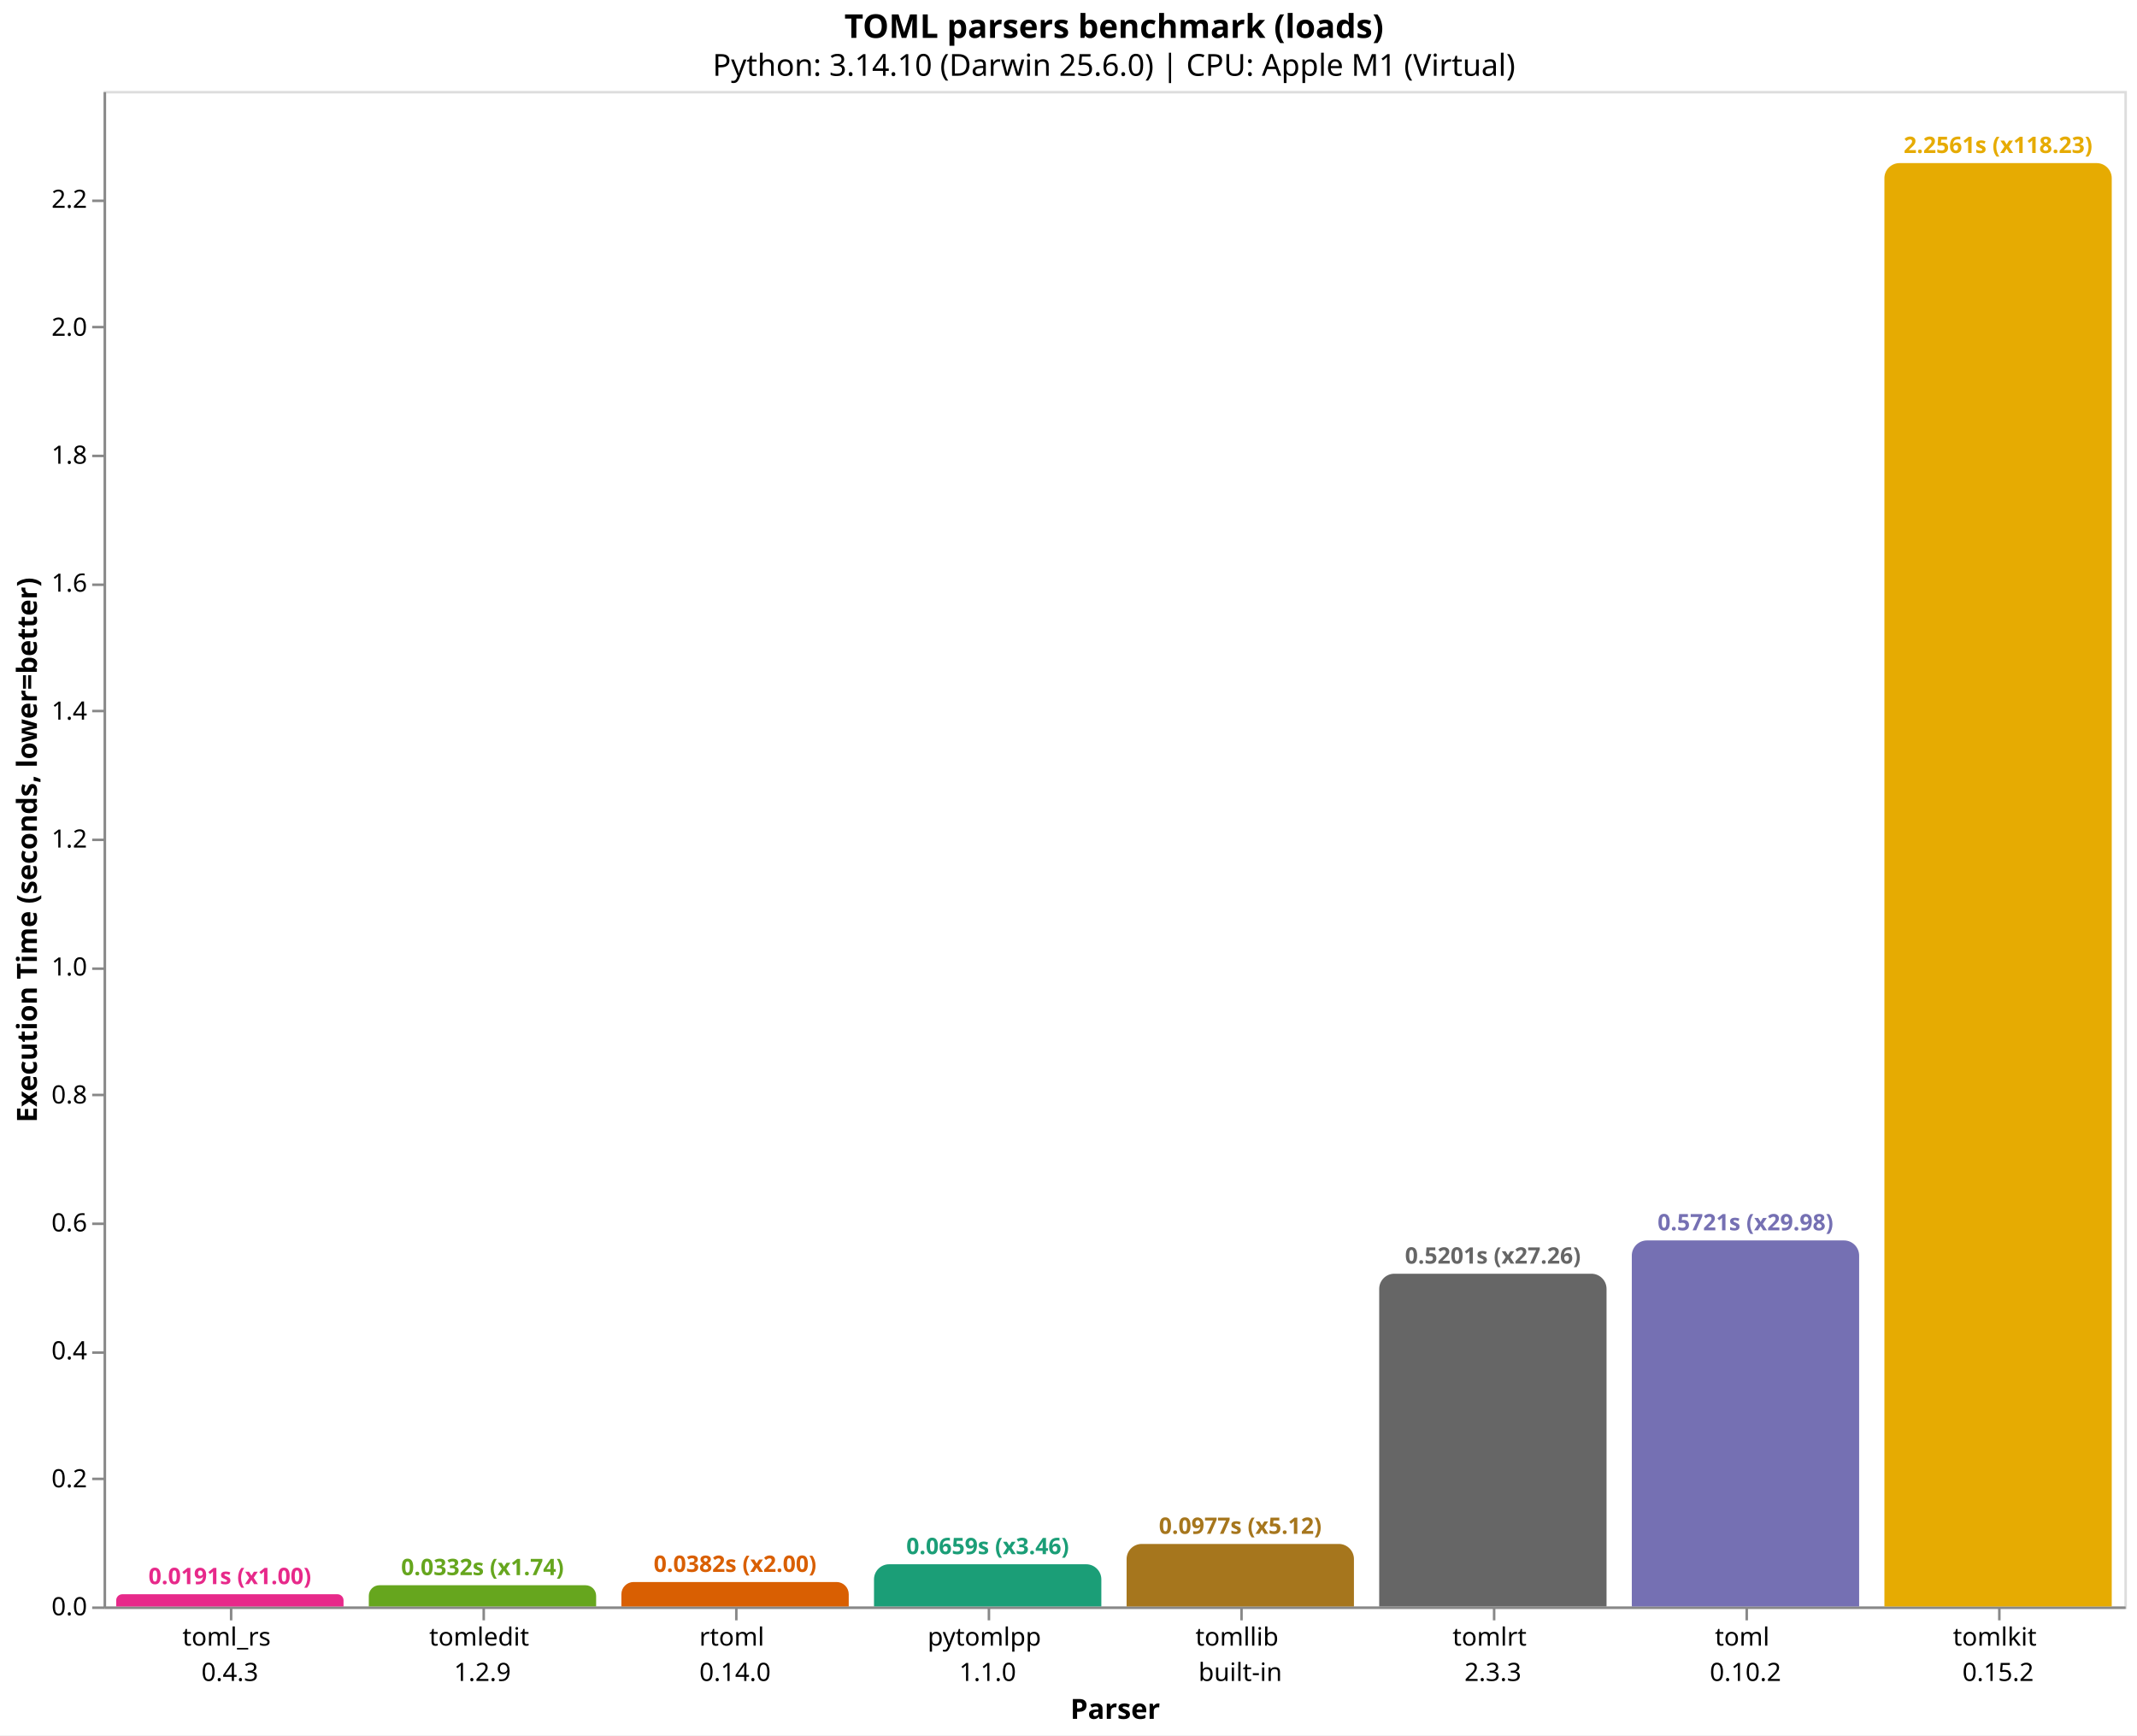
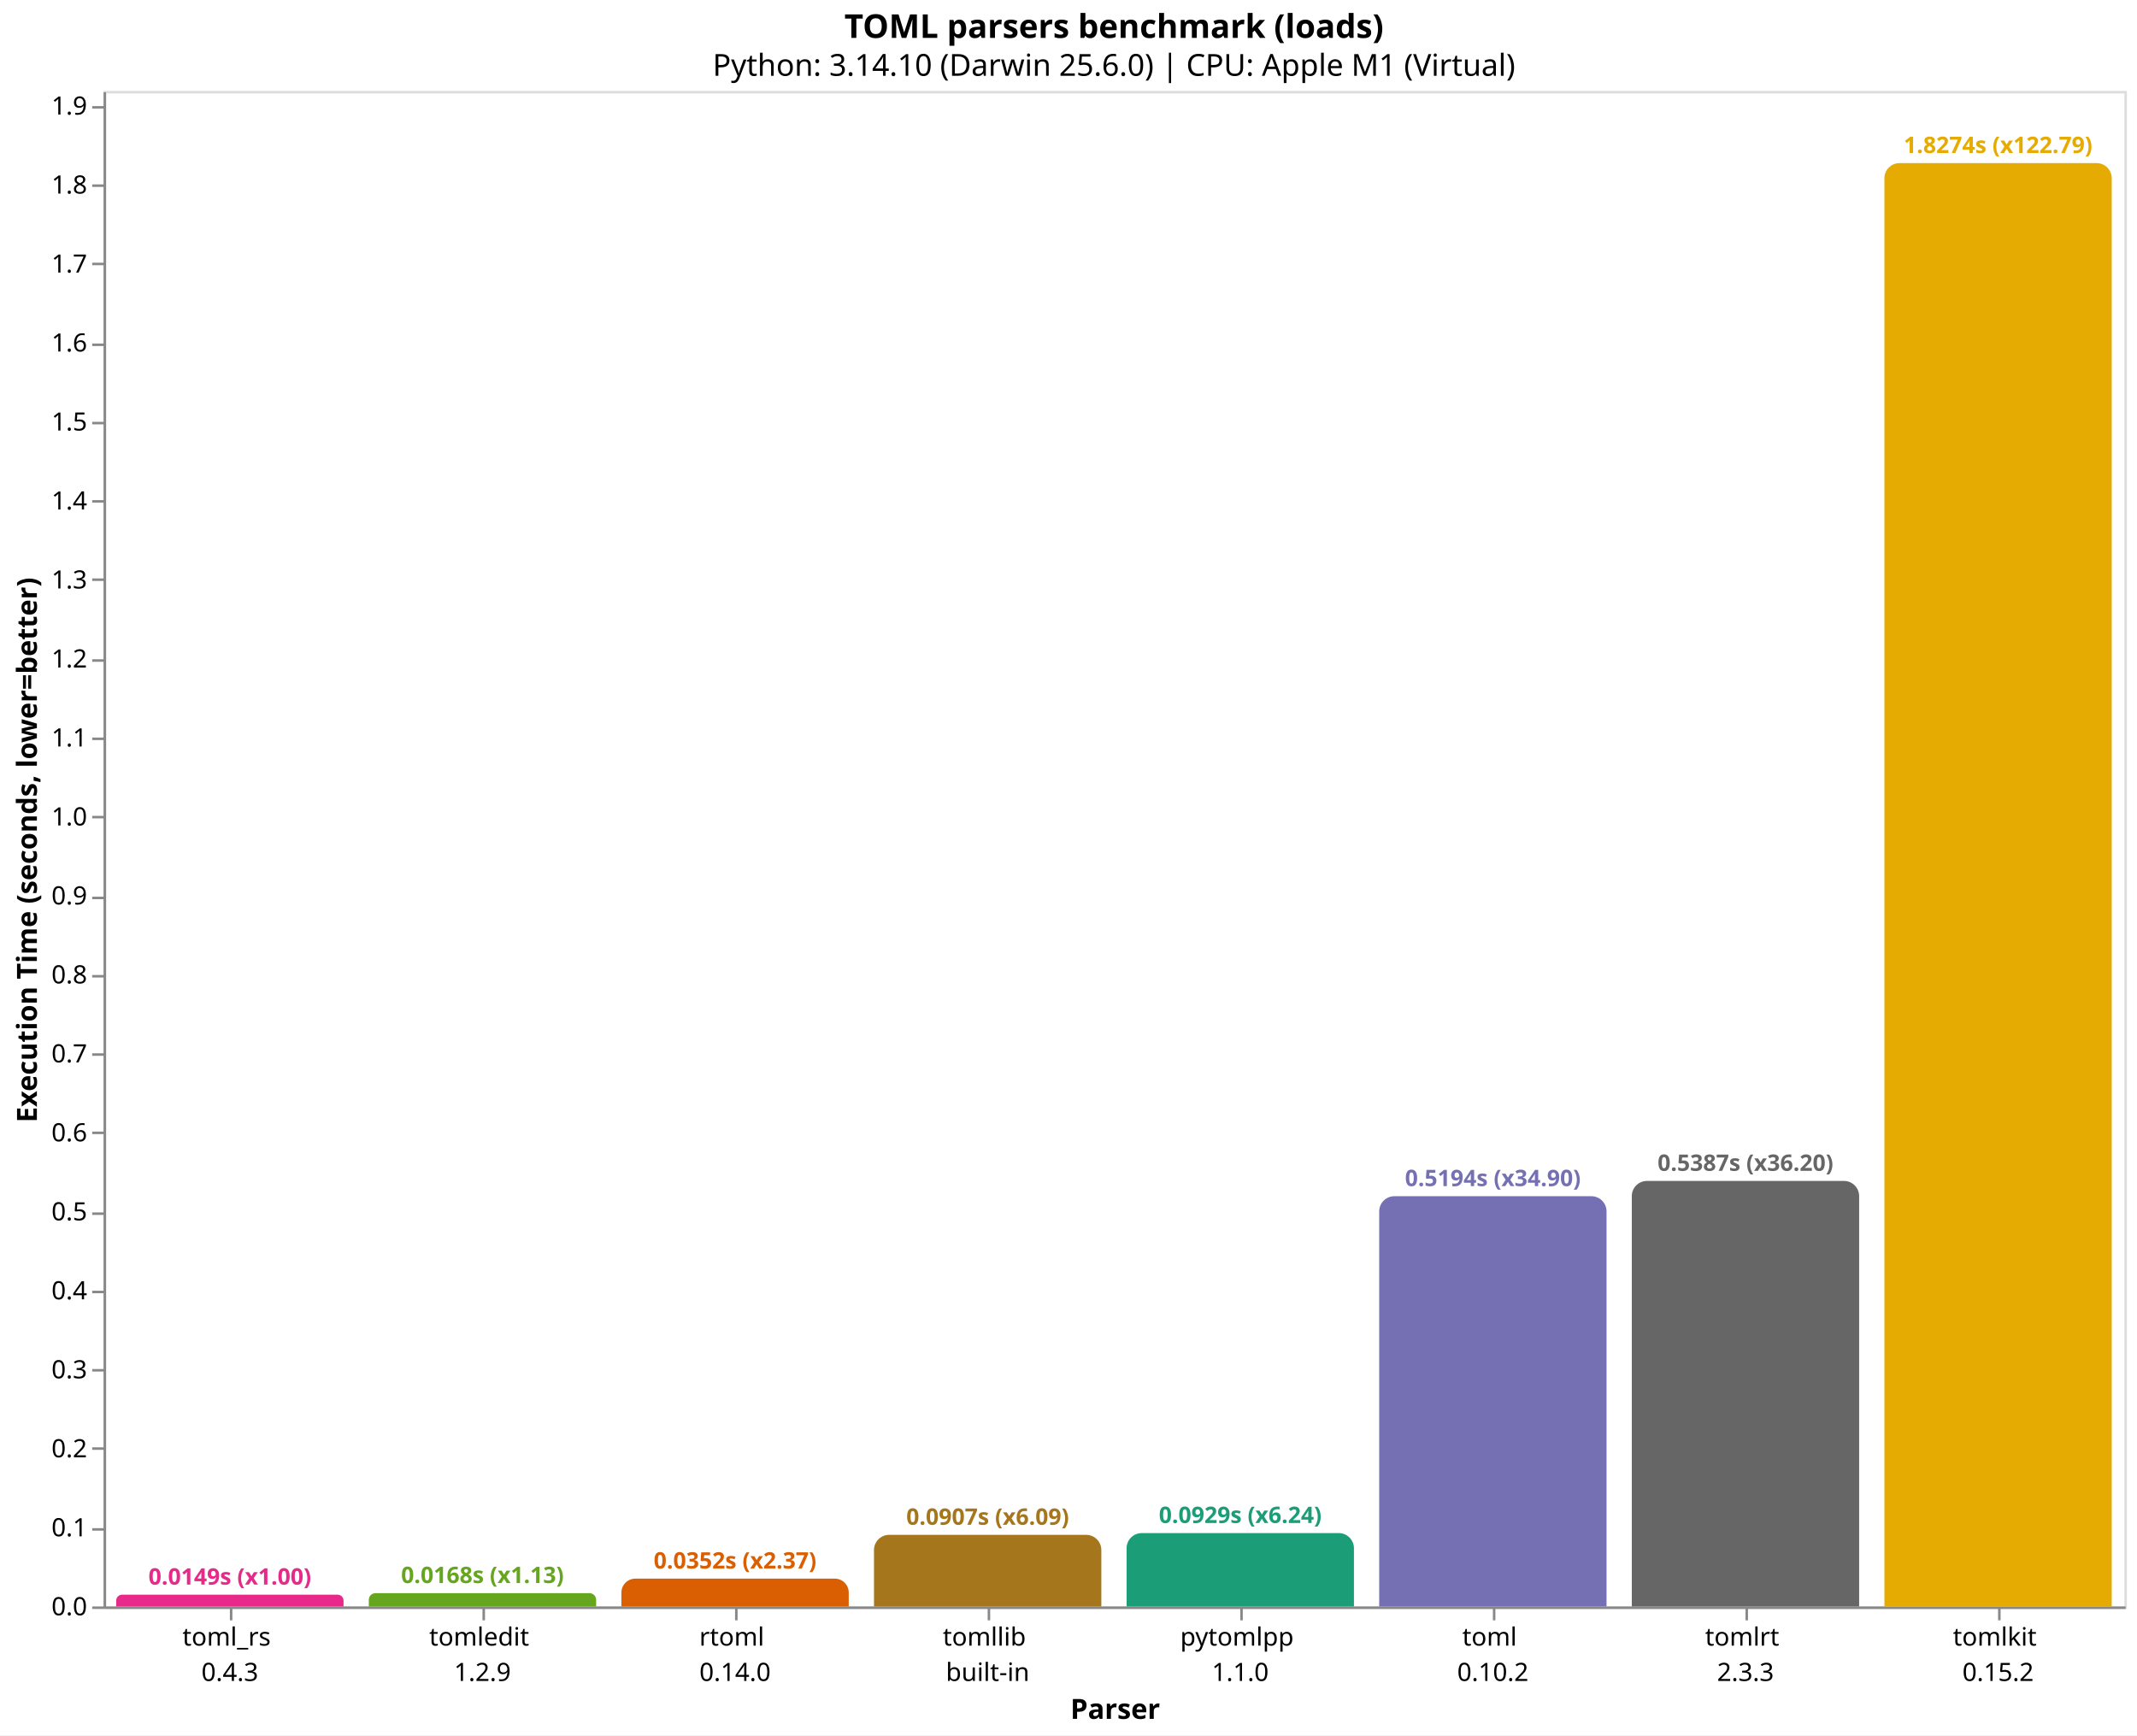
<svg xmlns="http://www.w3.org/2000/svg" version="1.1" class="marks" width="846" height="687" viewBox="0 0 846 687">
  <rect width="846" height="687" fill="white" />
  <g fill="none" stroke-miterlimit="10" transform="translate(41,36)">
    <g class="mark-group role-frame root" role="graphics-object" aria-roledescription="group mark container">
      <g transform="translate(0,0)">
        <path class="background" aria-hidden="true" d="M0.5,0.5h800v600h-800Z" stroke="#ddd" />
        <g>
-           <g class="mark-group role-axis" role="graphics-symbol" aria-roledescription="axis" aria-label="X-axis titled 'Parser' for a discrete scale with 8 values: toml_rs&#10;0.4.3, tomledit&#10;1.2.9, rtoml&#10;0.14.0, pytomlpp&#10;1.1.0, tomllib&#10;built-in, ending with tomlkit&#10;0.15.2">
+           <g class="mark-group role-axis" role="graphics-symbol" aria-roledescription="axis" aria-label="X-axis titled 'Parser' for a discrete scale with 8 values: toml_rs&#10;0.4.3, tomledit&#10;1.2.9, rtoml&#10;0.14.0, tomllib&#10;built-in, pytomlpp&#10;1.1.0, ending with tomlkit&#10;0.15.2">
            <g transform="translate(0.5,600.5)">
              <path class="background" aria-hidden="true" d="M0,0h0v0h0Z" pointer-events="none" />
              <g>
                <g class="mark-rule role-axis-tick" pointer-events="none">
                  <line transform="translate(50,0)" x2="0" y2="5" stroke="#888" stroke-width="1" opacity="1" />
                  <line transform="translate(150,0)" x2="0" y2="5" stroke="#888" stroke-width="1" opacity="1" />
                  <line transform="translate(250,0)" x2="0" y2="5" stroke="#888" stroke-width="1" opacity="1" />
                  <line transform="translate(350,0)" x2="0" y2="5" stroke="#888" stroke-width="1" opacity="1" />
                  <line transform="translate(450,0)" x2="0" y2="5" stroke="#888" stroke-width="1" opacity="1" />
                  <line transform="translate(550,0)" x2="0" y2="5" stroke="#888" stroke-width="1" opacity="1" />
                  <line transform="translate(650,0)" x2="0" y2="5" stroke="#888" stroke-width="1" opacity="1" />
                  <line transform="translate(750,0)" x2="0" y2="5" stroke="#888" stroke-width="1" opacity="1" />
                </g>
                <g class="mark-text role-axis-label" pointer-events="none">
                  <text text-anchor="middle" transform="translate(49.5,15)" font-family="sans-serif" font-size="10px" fill="#000" opacity="1">
                    <tspan>toml_rs</tspan>
                    <tspan x="0" dy="14">0.4.3</tspan>
                  </text>
                  <text text-anchor="middle" transform="translate(149.5,15)" font-family="sans-serif" font-size="10px" fill="#000" opacity="1">
                    <tspan>tomledit</tspan>
                    <tspan x="0" dy="14">1.2.9</tspan>
                  </text>
                  <text text-anchor="middle" transform="translate(249.5,15)" font-family="sans-serif" font-size="10px" fill="#000" opacity="1">
                    <tspan>rtoml</tspan>
                    <tspan x="0" dy="14">0.14.0</tspan>
                  </text>
                  <text text-anchor="middle" transform="translate(349.5,15)" font-family="sans-serif" font-size="10px" fill="#000" opacity="1">
+                     <tspan>tomllib</tspan>
+                     <tspan x="0" dy="14">built-in</tspan>
+                   </text>
+                   <text text-anchor="middle" transform="translate(449.5,15)" font-family="sans-serif" font-size="10px" fill="#000" opacity="1">
                    <tspan>pytomlpp</tspan>
                    <tspan x="0" dy="14">1.1.0</tspan>
                  </text>
-                   <text text-anchor="middle" transform="translate(449.5,15)" font-family="sans-serif" font-size="10px" fill="#000" opacity="1">
-                     <tspan>tomllib</tspan>
-                     <tspan x="0" dy="14">built-in</tspan>
-                   </text>
                  <text text-anchor="middle" transform="translate(549.5,15)" font-family="sans-serif" font-size="10px" fill="#000" opacity="1">
+                     <tspan>toml</tspan>
+                     <tspan x="0" dy="14">0.10.2</tspan>
+                   </text>
+                   <text text-anchor="middle" transform="translate(649.5,15)" font-family="sans-serif" font-size="10px" fill="#000" opacity="1">
                    <tspan>tomlrt</tspan>
                    <tspan x="0" dy="14">2.3.3</tspan>
-                   </text>
-                   <text text-anchor="middle" transform="translate(649.5,15)" font-family="sans-serif" font-size="10px" fill="#000" opacity="1">
-                     <tspan>toml</tspan>
-                     <tspan x="0" dy="14">0.10.2</tspan>
                  </text>
                  <text text-anchor="middle" transform="translate(749.5,15)" font-family="sans-serif" font-size="10px" fill="#000" opacity="1">
                    <tspan>tomlkit</tspan>
                    <tspan x="0" dy="14">0.15.2</tspan>
                  </text>
                </g>
                <g class="mark-rule role-axis-domain" pointer-events="none">
                  <line transform="translate(0,0)" x2="800" y2="0" stroke="#888" stroke-width="1" opacity="1" />
                </g>
                <g class="mark-text role-axis-title" pointer-events="none">
                  <text text-anchor="middle" transform="translate(400,44)" font-family="sans-serif" font-size="11px" font-weight="bold" fill="#000" opacity="1">Parser</text>
                </g>
              </g>
              <path class="foreground" aria-hidden="true" d="" pointer-events="none" display="none" />
            </g>
          </g>
-           <g class="mark-group role-axis" role="graphics-symbol" aria-roledescription="axis" aria-label="Y-axis titled 'Execution Time (seconds, lower=better)' for a linear scale with values from 0.0 to 2.4">
+           <g class="mark-group role-axis" role="graphics-symbol" aria-roledescription="axis" aria-label="Y-axis titled 'Execution Time (seconds, lower=better)' for a linear scale with values from 0.0 to 1.9">
            <g transform="translate(0.5,0.5)">
              <path class="background" aria-hidden="true" d="M0,0h0v0h0Z" pointer-events="none" />
              <g>
                <g class="mark-rule role-axis-tick" pointer-events="none">
                  <line transform="translate(0,600)" x2="-5" y2="0" stroke="#888" stroke-width="1" opacity="1" />
-                   <line transform="translate(0,549)" x2="-5" y2="0" stroke="#888" stroke-width="1" opacity="1" />
-                   <line transform="translate(0,499)" x2="-5" y2="0" stroke="#888" stroke-width="1" opacity="1" />
-                   <line transform="translate(0,448)" x2="-5" y2="0" stroke="#888" stroke-width="1" opacity="1" />
-                   <line transform="translate(0,397)" x2="-5" y2="0" stroke="#888" stroke-width="1" opacity="1" />
-                   <line transform="translate(0,347)" x2="-5" y2="0" stroke="#888" stroke-width="1" opacity="1" />
-                   <line transform="translate(0,296)" x2="-5" y2="0" stroke="#888" stroke-width="1" opacity="1" />
-                   <line transform="translate(0,245)" x2="-5" y2="0" stroke="#888" stroke-width="1" opacity="1" />
-                   <line transform="translate(0,195)" x2="-5" y2="0" stroke="#888" stroke-width="1" opacity="1" />
-                   <line transform="translate(0,144)" x2="-5" y2="0" stroke="#888" stroke-width="1" opacity="1" />
-                   <line transform="translate(0,93)" x2="-5" y2="0" stroke="#888" stroke-width="1" opacity="1" />
-                   <line transform="translate(0,43)" x2="-5" y2="0" stroke="#888" stroke-width="1" opacity="1" />
+                   <line transform="translate(0,569)" x2="-5" y2="0" stroke="#888" stroke-width="1" opacity="1" />
+                   <line transform="translate(0,537)" x2="-5" y2="0" stroke="#888" stroke-width="1" opacity="1" />
+                   <line transform="translate(0,506)" x2="-5" y2="0" stroke="#888" stroke-width="1" opacity="1" />
+                   <line transform="translate(0,475)" x2="-5" y2="0" stroke="#888" stroke-width="1" opacity="1" />
+                   <line transform="translate(0,444)" x2="-5" y2="0" stroke="#888" stroke-width="1" opacity="1" />
+                   <line transform="translate(0,412)" x2="-5" y2="0" stroke="#888" stroke-width="1" opacity="1" />
+                   <line transform="translate(0,381)" x2="-5" y2="0" stroke="#888" stroke-width="1" opacity="1" />
+                   <line transform="translate(0,350)" x2="-5" y2="0" stroke="#888" stroke-width="1" opacity="1" />
+                   <line transform="translate(0,319)" x2="-5" y2="0" stroke="#888" stroke-width="1" opacity="1" />
+                   <line transform="translate(0,287)" x2="-5" y2="0" stroke="#888" stroke-width="1" opacity="1" />
+                   <line transform="translate(0,256)" x2="-5" y2="0" stroke="#888" stroke-width="1" opacity="1" />
+                   <line transform="translate(0,225)" x2="-5" y2="0" stroke="#888" stroke-width="1" opacity="1" />
+                   <line transform="translate(0,193)" x2="-5" y2="0" stroke="#888" stroke-width="1" opacity="1" />
+                   <line transform="translate(0,162)" x2="-5" y2="0" stroke="#888" stroke-width="1" opacity="1" />
+                   <line transform="translate(0,131)" x2="-5" y2="0" stroke="#888" stroke-width="1" opacity="1" />
+                   <line transform="translate(0,100)" x2="-5" y2="0" stroke="#888" stroke-width="1" opacity="1" />
+                   <line transform="translate(0,68)" x2="-5" y2="0" stroke="#888" stroke-width="1" opacity="1" />
+                   <line transform="translate(0,37)" x2="-5" y2="0" stroke="#888" stroke-width="1" opacity="1" />
+                   <line transform="translate(0,6)" x2="-5" y2="0" stroke="#888" stroke-width="1" opacity="1" />
                </g>
                <g class="mark-text role-axis-label" pointer-events="none">
                  <text text-anchor="end" transform="translate(-7,603)" font-family="sans-serif" font-size="10px" fill="#000" opacity="1">0.0</text>
-                   <text text-anchor="end" transform="translate(-7,552.3438)" font-family="sans-serif" font-size="10px" fill="#000" opacity="1">0.2</text>
-                   <text text-anchor="end" transform="translate(-7,501.6876)" font-family="sans-serif" font-size="10px" fill="#000" opacity="1">0.4</text>
-                   <text text-anchor="end" transform="translate(-7,451.0314)" font-family="sans-serif" font-size="10px" fill="#000" opacity="1">0.6</text>
-                   <text text-anchor="end" transform="translate(-7,400.3752)" font-family="sans-serif" font-size="10px" fill="#000" opacity="1">0.8</text>
-                   <text text-anchor="end" transform="translate(-7,349.719)" font-family="sans-serif" font-size="10px" fill="#000" opacity="1">1.0</text>
-                   <text text-anchor="end" transform="translate(-7,299.0628)" font-family="sans-serif" font-size="10px" fill="#000" opacity="1">1.2</text>
-                   <text text-anchor="end" transform="translate(-7,248.4066)" font-family="sans-serif" font-size="10px" fill="#000" opacity="1">1.4</text>
-                   <text text-anchor="end" transform="translate(-7,197.7504)" font-family="sans-serif" font-size="10px" fill="#000" opacity="1">1.6</text>
-                   <text text-anchor="end" transform="translate(-7,147.0942)" font-family="sans-serif" font-size="10px" fill="#000" opacity="1">1.8</text>
-                   <text text-anchor="end" transform="translate(-7,96.43799)" font-family="sans-serif" font-size="10px" fill="#000" opacity="1">2.0</text>
-                   <text text-anchor="end" transform="translate(-7,45.78179)" font-family="sans-serif" font-size="10px" fill="#000" opacity="1">2.2</text>
+                   <text text-anchor="end" transform="translate(-7,571.7298)" font-family="sans-serif" font-size="10px" fill="#000" opacity="1">0.1</text>
+                   <text text-anchor="end" transform="translate(-7,540.4596)" font-family="sans-serif" font-size="10px" fill="#000" opacity="1">0.2</text>
+                   <text text-anchor="end" transform="translate(-7,509.1893)" font-family="sans-serif" font-size="10px" fill="#000" opacity="1">0.3</text>
+                   <text text-anchor="end" transform="translate(-7,477.9191)" font-family="sans-serif" font-size="10px" fill="#000" opacity="1">0.4</text>
+                   <text text-anchor="end" transform="translate(-7,446.6489)" font-family="sans-serif" font-size="10px" fill="#000" opacity="1">0.5</text>
+                   <text text-anchor="end" transform="translate(-7,415.3787)" font-family="sans-serif" font-size="10px" fill="#000" opacity="1">0.6</text>
+                   <text text-anchor="end" transform="translate(-7,384.1085)" font-family="sans-serif" font-size="10px" fill="#000" opacity="1">0.7</text>
+                   <text text-anchor="end" transform="translate(-7,352.8382)" font-family="sans-serif" font-size="10px" fill="#000" opacity="1">0.8</text>
+                   <text text-anchor="end" transform="translate(-7,321.568)" font-family="sans-serif" font-size="10px" fill="#000" opacity="1">0.9</text>
+                   <text text-anchor="end" transform="translate(-7,290.2978)" font-family="sans-serif" font-size="10px" fill="#000" opacity="1">1.0</text>
+                   <text text-anchor="end" transform="translate(-7,259.0276)" font-family="sans-serif" font-size="10px" fill="#000" opacity="1">1.1</text>
+                   <text text-anchor="end" transform="translate(-7,227.7573)" font-family="sans-serif" font-size="10px" fill="#000" opacity="1">1.2</text>
+                   <text text-anchor="end" transform="translate(-7,196.4871)" font-family="sans-serif" font-size="10px" fill="#000" opacity="1">1.3</text>
+                   <text text-anchor="end" transform="translate(-7,165.2169)" font-family="sans-serif" font-size="10px" fill="#000" opacity="1">1.4</text>
+                   <text text-anchor="end" transform="translate(-7,133.9467)" font-family="sans-serif" font-size="10px" fill="#000" opacity="1">1.5</text>
+                   <text text-anchor="end" transform="translate(-7,102.6765)" font-family="sans-serif" font-size="10px" fill="#000" opacity="1">1.6</text>
+                   <text text-anchor="end" transform="translate(-7,71.40624)" font-family="sans-serif" font-size="10px" fill="#000" opacity="1">1.7</text>
+                   <text text-anchor="end" transform="translate(-7,40.13602)" font-family="sans-serif" font-size="10px" fill="#000" opacity="1">1.8</text>
+                   <text text-anchor="end" transform="translate(-7,8.865795)" font-family="sans-serif" font-size="10px" fill="#000" opacity="1">1.9</text>
                </g>
                <g class="mark-rule role-axis-domain" pointer-events="none">
                  <line transform="translate(0,600)" x2="0" y2="-600" stroke="#888" stroke-width="1" opacity="1" />
                </g>
                <g class="mark-text role-axis-title" pointer-events="none">
                  <text text-anchor="middle" transform="translate(-24.90137,300) rotate(-90) translate(0,-2)" font-family="sans-serif" font-size="11px" font-weight="bold" fill="#000" opacity="1">Execution Time (seconds, lower=better)</text>
                </g>
              </g>
              <path class="foreground" aria-hidden="true" d="" pointer-events="none" display="none" />
            </g>
          </g>
          <g class="mark-group role-scope" role="graphics-object" aria-roledescription="group mark container">
-             <g transform="translate(5,595.167)">
-               <path class="background" aria-hidden="true" d="M2.417,0L87.583,0C88.917,0,90,1.083,90,2.417L90,4.833C90,4.833,90,4.833,90,4.833L0,4.833C0,4.833,0,4.833,0,4.833L0,2.417C0,1.083,1.083,0,2.417,0Z" />
+             <g transform="translate(5,595.3462)">
+               <path class="background" aria-hidden="true" d="M2.327,0L87.673,0C88.957,0,90,1.043,90,2.327L90,4.654C90,4.654,90,4.654,90,4.654L0,4.654C0,4.654,0,4.654,0,4.654L0,2.327C0,1.043,1.043,0,2.327,0Z" />
              <g clip-path="url(#clip1)">
                <g class="mark-group role-scope" role="graphics-object" aria-roledescription="group mark container">
-                   <g transform="translate(0,-595.167)">
-                     <path class="background" aria-hidden="true" d="M0,0h90v0h-90Z" />
-                     <g>
-                       <g class="mark-rect role-mark layer_0_marks" role="graphics-object" aria-roledescription="rect mark container">
-                         <path aria-label="Parser: toml_rs&#10;0.4.3; Execution Time (seconds, lower=better): 0.01908175; parser: toml_rs; Execution Time (s): 0.0191; Slowdown: 1.00" role="graphics-symbol" aria-roledescription="bar" d="M0,595.167h90v4.833h-90Z" fill="#e7298a" />
-                       </g>
-                     </g>
-                     <path class="foreground" aria-hidden="true" d="" display="none" />
-                   </g>
-                 </g>
-               </g>
-               <path class="foreground" aria-hidden="true" d="" display="none" />
-             </g>
-             <g transform="translate(105,591.6026)">
-               <path class="background" aria-hidden="true" d="M4.199,0L85.801,0C88.119,0,90,1.881,90,4.199L90,8.397C90,8.397,90,8.397,90,8.397L0,8.397C0,8.397,0,8.397,0,8.397L0,4.199C0,1.881,1.881,0,4.199,0Z" />
+                   <g transform="translate(0,-595.3462)">
+                     <path class="background" aria-hidden="true" d="M0,0h90v0h-90Z" />
+                     <g>
+                       <g class="mark-rect role-mark layer_0_marks" role="graphics-object" aria-roledescription="rect mark container">
+                         <path aria-label="Parser: toml_rs&#10;0.4.3; Execution Time (seconds, lower=better): 0.0148825; parser: toml_rs; Execution Time (s): 0.0149; Slowdown: 1.00" role="graphics-symbol" aria-roledescription="bar" d="M0,595.346h90v4.654h-90Z" fill="#e7298a" />
+                       </g>
+                     </g>
+                     <path class="foreground" aria-hidden="true" d="" display="none" />
+                   </g>
+                 </g>
+               </g>
+               <path class="foreground" aria-hidden="true" d="" display="none" />
+             </g>
+             <g transform="translate(105,594.7349)">
+               <path class="background" aria-hidden="true" d="M2.633,0L87.367,0C88.82,0,90,1.18,90,2.633L90,5.265C90,5.265,90,5.265,90,5.265L0,5.265C0,5.265,0,5.265,0,5.265L0,2.633C0,1.18,1.18,0,2.633,0Z" />
              <g clip-path="url(#clip2)">
                <g class="mark-group role-scope" role="graphics-object" aria-roledescription="group mark container">
-                   <g transform="translate(0,-591.6026)">
-                     <path class="background" aria-hidden="true" d="M0,0h90v0h-90Z" />
-                     <g>
-                       <g class="mark-rect role-mark layer_0_marks" role="graphics-object" aria-roledescription="rect mark container">
-                         <path aria-label="Parser: tomledit&#10;1.2.9; Execution Time (seconds, lower=better): 0.033154584; parser: tomledit; Execution Time (s): 0.0332; Slowdown: 1.74" role="graphics-symbol" aria-roledescription="bar" d="M0,591.603h90v8.397h-90Z" fill="#66a61e" />
-                       </g>
-                     </g>
-                     <path class="foreground" aria-hidden="true" d="" display="none" />
-                   </g>
-                 </g>
-               </g>
-               <path class="foreground" aria-hidden="true" d="" display="none" />
-             </g>
-             <g transform="translate(205,590.3233)">
-               <path class="background" aria-hidden="true" d="M4.838,0L85.162,0C87.832,0,90,2.168,90,4.838L90,9.677C90,9.677,90,9.677,90,9.677L0,9.677C0,9.677,0,9.677,0,9.677L0,4.838C0,2.168,2.168,0,4.838,0Z" />
+                   <g transform="translate(0,-594.7349)">
+                     <path class="background" aria-hidden="true" d="M0,0h90v0h-90Z" />
+                     <g>
+                       <g class="mark-rect role-mark layer_0_marks" role="graphics-object" aria-roledescription="rect mark container">
+                         <path aria-label="Parser: tomledit&#10;1.2.9; Execution Time (seconds, lower=better): 0.016837459; parser: tomledit; Execution Time (s): 0.0168; Slowdown: 1.13" role="graphics-symbol" aria-roledescription="bar" d="M0,594.735h90v5.265h-90Z" fill="#66a61e" />
+                       </g>
+                     </g>
+                     <path class="foreground" aria-hidden="true" d="" display="none" />
+                   </g>
+                 </g>
+               </g>
+               <path class="foreground" aria-hidden="true" d="" display="none" />
+             </g>
+             <g transform="translate(205,588.9904)">
+               <path class="background" aria-hidden="true" d="M5.505,0L84.495,0C87.533,0,90,2.467,90,5.505L90,11.01C90,11.01,90,11.01,90,11.01L0,11.01C0,11.01,0,11.01,0,11.01L0,5.505C0,2.467,2.467,0,5.505,0Z" />
              <g clip-path="url(#clip3)">
                <g class="mark-group role-scope" role="graphics-object" aria-roledescription="group mark container">
-                   <g transform="translate(0,-590.3233)">
-                     <path class="background" aria-hidden="true" d="M0,0h90v0h-90Z" />
-                     <g>
-                       <g class="mark-rect role-mark layer_0_marks" role="graphics-object" aria-roledescription="rect mark container">
-                         <path aria-label="Parser: rtoml&#10;0.14.0; Execution Time (seconds, lower=better): 0.038205584; parser: rtoml; Execution Time (s): 0.0382; Slowdown: 2.00" role="graphics-symbol" aria-roledescription="bar" d="M0,590.323h90v9.677h-90Z" fill="#d95f02" />
-                       </g>
-                     </g>
-                     <path class="foreground" aria-hidden="true" d="" display="none" />
-                   </g>
-                 </g>
-               </g>
-               <path class="foreground" aria-hidden="true" d="" display="none" />
-             </g>
-             <g transform="translate(305,583.2966)">
-               <path class="background" aria-hidden="true" d="M6,0L84,0C87.311,0,90,2.689,90,6L90,16.703C90,16.703,90,16.703,90,16.703L0,16.703C0,16.703,0,16.703,0,16.703L0,6C0,2.689,2.689,0,6,0Z" />
+                   <g transform="translate(0,-588.9904)">
+                     <path class="background" aria-hidden="true" d="M0,0h90v0h-90Z" />
+                     <g>
+                       <g class="mark-rect role-mark layer_0_marks" role="graphics-object" aria-roledescription="rect mark container">
+                         <path aria-label="Parser: rtoml&#10;0.14.0; Execution Time (seconds, lower=better): 0.035207791; parser: rtoml; Execution Time (s): 0.0352; Slowdown: 2.37" role="graphics-symbol" aria-roledescription="bar" d="M0,588.99h90v11.01h-90Z" fill="#d95f02" />
+                       </g>
+                     </g>
+                     <path class="foreground" aria-hidden="true" d="" display="none" />
+                   </g>
+                 </g>
+               </g>
+               <path class="foreground" aria-hidden="true" d="" display="none" />
+             </g>
+             <g transform="translate(305,571.6523)">
+               <path class="background" aria-hidden="true" d="M6,0L84,0C87.311,0,90,2.689,90,6L90,28.348C90,28.348,90,28.348,90,28.348L0,28.348C0,28.348,0,28.348,0,28.348L0,6C0,2.689,2.689,0,6,0Z" />
              <g clip-path="url(#clip4)">
                <g class="mark-group role-scope" role="graphics-object" aria-roledescription="group mark container">
-                   <g transform="translate(0,-583.2966)">
-                     <path class="background" aria-hidden="true" d="M0,0h90v0h-90Z" />
-                     <g>
-                       <g class="mark-rect role-mark layer_0_marks" role="graphics-object" aria-roledescription="rect mark container">
-                         <path aria-label="Parser: pytomlpp&#10;1.1.0; Execution Time (seconds, lower=better): 0.065948167; parser: pytomlpp; Execution Time (s): 0.0659; Slowdown: 3.46" role="graphics-symbol" aria-roledescription="bar" d="M0,583.297h90v16.703h-90Z" fill="#1b9e77" />
-                       </g>
-                     </g>
-                     <path class="foreground" aria-hidden="true" d="" display="none" />
-                   </g>
-                 </g>
-               </g>
-               <path class="foreground" aria-hidden="true" d="" display="none" />
-             </g>
-             <g transform="translate(405,575.2528)">
-               <path class="background" aria-hidden="true" d="M6,0L84,0C87.311,0,90,2.689,90,6L90,24.747C90,24.747,90,24.747,90,24.747L0,24.747C0,24.747,0,24.747,0,24.747L0,6C0,2.689,2.689,0,6,0Z" />
+                   <g transform="translate(0,-571.6523)">
+                     <path class="background" aria-hidden="true" d="M0,0h90v0h-90Z" />
+                     <g>
+                       <g class="mark-rect role-mark layer_0_marks" role="graphics-object" aria-roledescription="rect mark container">
+                         <path aria-label="Parser: tomllib&#10;built-in; Execution Time (seconds, lower=better): 0.090653875; parser: tomllib; Execution Time (s): 0.0907; Slowdown: 6.09" role="graphics-symbol" aria-roledescription="bar" d="M0,571.652h90v28.348h-90Z" fill="#a6761d" />
+                       </g>
+                     </g>
+                     <path class="foreground" aria-hidden="true" d="" display="none" />
+                   </g>
+                 </g>
+               </g>
+               <path class="foreground" aria-hidden="true" d="" display="none" />
+             </g>
+             <g transform="translate(405,570.9554)">
+               <path class="background" aria-hidden="true" d="M6,0L84,0C87.311,0,90,2.689,90,6L90,29.045C90,29.045,90,29.045,90,29.045L0,29.045C0,29.045,0,29.045,0,29.045L0,6C0,2.689,2.689,0,6,0Z" />
              <g clip-path="url(#clip5)">
                <g class="mark-group role-scope" role="graphics-object" aria-roledescription="group mark container">
-                   <g transform="translate(0,-575.2528)">
-                     <path class="background" aria-hidden="true" d="M0,0h90v0h-90Z" />
-                     <g>
-                       <g class="mark-rect role-mark layer_0_marks" role="graphics-object" aria-roledescription="rect mark container">
-                         <path aria-label="Parser: tomllib&#10;built-in; Execution Time (seconds, lower=better): 0.097706458; parser: tomllib; Execution Time (s): 0.0977; Slowdown: 5.12" role="graphics-symbol" aria-roledescription="bar" d="M0,575.253h90v24.747h-90Z" fill="#a6761d" />
-                       </g>
-                     </g>
-                     <path class="foreground" aria-hidden="true" d="" display="none" />
-                   </g>
-                 </g>
-               </g>
-               <path class="foreground" aria-hidden="true" d="" display="none" />
-             </g>
-             <g transform="translate(505,468.2726)">
-               <path class="background" aria-hidden="true" d="M6,0L84,0C87.311,0,90,2.689,90,6L90,131.727C90,131.727,90,131.727,90,131.727L0,131.727C0,131.727,0,131.727,0,131.727L0,6C0,2.689,2.689,0,6,0Z" />
+                   <g transform="translate(0,-570.9554)">
+                     <path class="background" aria-hidden="true" d="M0,0h90v0h-90Z" />
+                     <g>
+                       <g class="mark-rect role-mark layer_0_marks" role="graphics-object" aria-roledescription="rect mark container">
+                         <path aria-label="Parser: pytomlpp&#10;1.1.0; Execution Time (seconds, lower=better): 0.092882583; parser: pytomlpp; Execution Time (s): 0.0929; Slowdown: 6.24" role="graphics-symbol" aria-roledescription="bar" d="M0,570.955h90v29.045h-90Z" fill="#1b9e77" />
+                       </g>
+                     </g>
+                     <path class="foreground" aria-hidden="true" d="" display="none" />
+                   </g>
+                 </g>
+               </g>
+               <path class="foreground" aria-hidden="true" d="" display="none" />
+             </g>
+             <g transform="translate(505,437.5848)">
+               <path class="background" aria-hidden="true" d="M6,0L84,0C87.311,0,90,2.689,90,6L90,162.415C90,162.415,90,162.415,90,162.415L0,162.415C0,162.415,0,162.415,0,162.415L0,6C0,2.689,2.689,0,6,0Z" />
              <g clip-path="url(#clip6)">
                <g class="mark-group role-scope" role="graphics-object" aria-roledescription="group mark container">
-                   <g transform="translate(0,-468.2726)">
-                     <path class="background" aria-hidden="true" d="M0,0h90v0h-90Z" />
-                     <g>
-                       <g class="mark-rect role-mark layer_0_marks" role="graphics-object" aria-roledescription="rect mark container">
-                         <path aria-label="Parser: tomlrt&#10;2.3.3; Execution Time (seconds, lower=better): 0.520084042; parser: tomlrt; Execution Time (s): 0.5201; Slowdown: 27.26" role="graphics-symbol" aria-roledescription="bar" d="M0,468.273h90v131.727h-90Z" fill="#666666" />
-                       </g>
-                     </g>
-                     <path class="foreground" aria-hidden="true" d="" display="none" />
-                   </g>
-                 </g>
-               </g>
-               <path class="foreground" aria-hidden="true" d="" display="none" />
-             </g>
-             <g transform="translate(605,455.0951)">
-               <path class="background" aria-hidden="true" d="M6,0L84,0C87.311,0,90,2.689,90,6L90,144.905C90,144.905,90,144.905,90,144.905L0,144.905C0,144.905,0,144.905,0,144.905L0,6C0,2.689,2.689,0,6,0Z" />
+                   <g transform="translate(0,-437.5848)">
+                     <path class="background" aria-hidden="true" d="M0,0h90v0h-90Z" />
+                     <g>
+                       <g class="mark-rect role-mark layer_0_marks" role="graphics-object" aria-roledescription="rect mark container">
+                         <path aria-label="Parser: toml&#10;0.10.2; Execution Time (seconds, lower=better): 0.519392708; parser: toml; Execution Time (s): 0.5194; Slowdown: 34.90" role="graphics-symbol" aria-roledescription="bar" d="M0,437.585h90v162.415h-90Z" fill="#7570b3" />
+                       </g>
+                     </g>
+                     <path class="foreground" aria-hidden="true" d="" display="none" />
+                   </g>
+                 </g>
+               </g>
+               <path class="foreground" aria-hidden="true" d="" display="none" />
+             </g>
+             <g transform="translate(605,431.5371)">
+               <path class="background" aria-hidden="true" d="M6,0L84,0C87.311,0,90,2.689,90,6L90,168.463C90,168.463,90,168.463,90,168.463L0,168.463C0,168.463,0,168.463,0,168.463L0,6C0,2.689,2.689,0,6,0Z" />
              <g clip-path="url(#clip7)">
                <g class="mark-group role-scope" role="graphics-object" aria-roledescription="group mark container">
-                   <g transform="translate(0,-455.0951)">
-                     <path class="background" aria-hidden="true" d="M0,0h90v0h-90Z" />
-                     <g>
-                       <g class="mark-rect role-mark layer_0_marks" role="graphics-object" aria-roledescription="rect mark container">
-                         <path aria-label="Parser: toml&#10;0.10.2; Execution Time (seconds, lower=better): 0.572111375; parser: toml; Execution Time (s): 0.5721; Slowdown: 29.98" role="graphics-symbol" aria-roledescription="bar" d="M0,455.095h90v144.905h-90Z" fill="#7570b3" />
+                   <g transform="translate(0,-431.5371)">
+                     <path class="background" aria-hidden="true" d="M0,0h90v0h-90Z" />
+                     <g>
+                       <g class="mark-rect role-mark layer_0_marks" role="graphics-object" aria-roledescription="rect mark container">
+                         <path aria-label="Parser: tomlrt&#10;2.3.3; Execution Time (seconds, lower=better): 0.53873275; parser: tomlrt; Execution Time (s): 0.5387; Slowdown: 36.20" role="graphics-symbol" aria-roledescription="bar" d="M0,431.537h90v168.463h-90Z" fill="#666666" />
                      </g>
                    </g>
                    <path class="foreground" aria-hidden="true" d="" display="none" />
                  </g>
                </g>
              </g>
              <path class="foreground" aria-hidden="true" d="" display="none" />
            </g>
            <g transform="translate(705,28.57143)">
              <path class="background" aria-hidden="true" d="M6,0L84,0C87.311,0,90,2.689,90,6L90,571.429C90,571.429,90,571.429,90,571.429L0,571.429C0,571.429,0,571.429,0,571.429L0,6C0,2.689,2.689,0,6,0Z" />
              <g clip-path="url(#clip8)">
                <g class="mark-group role-scope" role="graphics-object" aria-roledescription="group mark container">
                  <g transform="translate(0,-28.57143)">
                    <path class="background" aria-hidden="true" d="M0,0h90v0h-90Z" />
                    <g>
                      <g class="mark-rect role-mark layer_0_marks" role="graphics-object" aria-roledescription="rect mark container">
-                         <path aria-label="Parser: tomlkit&#10;0.15.2; Execution Time (seconds, lower=better): 2.256105125; parser: tomlkit; Execution Time (s): 2.2561; Slowdown: 118.23" role="graphics-symbol" aria-roledescription="bar" d="M0,28.571h90v571.429h-90Z" fill="#e6ab02" />
+                         <path aria-label="Parser: tomlkit&#10;0.15.2; Execution Time (seconds, lower=better): 1.827388958; parser: tomlkit; Execution Time (s): 1.8274; Slowdown: 122.79" role="graphics-symbol" aria-roledescription="bar" d="M0,28.571h90v571.429h-90Z" fill="#e6ab02" />
                      </g>
                    </g>
                    <path class="foreground" aria-hidden="true" d="" display="none" />
                  </g>
                </g>
              </g>
              <path class="foreground" aria-hidden="true" d="" display="none" />
            </g>
          </g>
          <g class="mark-text role-mark layer_1_marks" role="graphics-object" aria-roledescription="text mark container">
-             <text aria-label="Parser: toml_rs&#10;0.4.3; Execution Time (seconds, lower=better): 0.01908175; parser: toml_rs; label: 0.0191s (x1.00); Execution Time (s): 0.0191; Slowdown: 1.00" role="graphics-symbol" aria-roledescription="text mark" text-anchor="middle" transform="translate(50,591.167)" font-family="sans-serif" font-size="9px" font-weight="bold" fill="#e7298a">0.0191s (x1.00)</text>
-             <text aria-label="Parser: tomledit&#10;1.2.9; Execution Time (seconds, lower=better): 0.033154584; parser: tomledit; label: 0.0332s (x1.74); Execution Time (s): 0.0332; Slowdown: 1.74" role="graphics-symbol" aria-roledescription="text mark" text-anchor="middle" transform="translate(150,587.6026)" font-family="sans-serif" font-size="9px" font-weight="bold" fill="#66a61e">0.0332s (x1.74)</text>
-             <text aria-label="Parser: rtoml&#10;0.14.0; Execution Time (seconds, lower=better): 0.038205584; parser: rtoml; label: 0.0382s (x2.00); Execution Time (s): 0.0382; Slowdown: 2.00" role="graphics-symbol" aria-roledescription="text mark" text-anchor="middle" transform="translate(250,586.3233)" font-family="sans-serif" font-size="9px" font-weight="bold" fill="#d95f02">0.0382s (x2.00)</text>
-             <text aria-label="Parser: pytomlpp&#10;1.1.0; Execution Time (seconds, lower=better): 0.065948167; parser: pytomlpp; label: 0.0659s (x3.46); Execution Time (s): 0.0659; Slowdown: 3.46" role="graphics-symbol" aria-roledescription="text mark" text-anchor="middle" transform="translate(350,579.2966)" font-family="sans-serif" font-size="9px" font-weight="bold" fill="#1b9e77">0.0659s (x3.46)</text>
-             <text aria-label="Parser: tomllib&#10;built-in; Execution Time (seconds, lower=better): 0.097706458; parser: tomllib; label: 0.0977s (x5.12); Execution Time (s): 0.0977; Slowdown: 5.12" role="graphics-symbol" aria-roledescription="text mark" text-anchor="middle" transform="translate(450,571.2528)" font-family="sans-serif" font-size="9px" font-weight="bold" fill="#a6761d">0.0977s (x5.12)</text>
-             <text aria-label="Parser: tomlrt&#10;2.3.3; Execution Time (seconds, lower=better): 0.520084042; parser: tomlrt; label: 0.5201s (x27.26); Execution Time (s): 0.5201; Slowdown: 27.26" role="graphics-symbol" aria-roledescription="text mark" text-anchor="middle" transform="translate(550,464.2726)" font-family="sans-serif" font-size="9px" font-weight="bold" fill="#666666">0.5201s (x27.26)</text>
-             <text aria-label="Parser: toml&#10;0.10.2; Execution Time (seconds, lower=better): 0.572111375; parser: toml; label: 0.5721s (x29.98); Execution Time (s): 0.5721; Slowdown: 29.98" role="graphics-symbol" aria-roledescription="text mark" text-anchor="middle" transform="translate(650,451.0951)" font-family="sans-serif" font-size="9px" font-weight="bold" fill="#7570b3">0.5721s (x29.98)</text>
-             <text aria-label="Parser: tomlkit&#10;0.15.2; Execution Time (seconds, lower=better): 2.256105125; parser: tomlkit; label: 2.2561s (x118.23); Execution Time (s): 2.2561; Slowdown: 118.23" role="graphics-symbol" aria-roledescription="text mark" text-anchor="middle" transform="translate(750,24.57143)" font-family="sans-serif" font-size="9px" font-weight="bold" fill="#e6ab02">2.2561s (x118.23)</text>
+             <text aria-label="Parser: toml_rs&#10;0.4.3; Execution Time (seconds, lower=better): 0.0148825; parser: toml_rs; label: 0.0149s (x1.00); Execution Time (s): 0.0149; Slowdown: 1.00" role="graphics-symbol" aria-roledescription="text mark" text-anchor="middle" transform="translate(50,591.3462)" font-family="sans-serif" font-size="9px" font-weight="bold" fill="#e7298a">0.0149s (x1.00)</text>
+             <text aria-label="Parser: tomledit&#10;1.2.9; Execution Time (seconds, lower=better): 0.016837459; parser: tomledit; label: 0.0168s (x1.13); Execution Time (s): 0.0168; Slowdown: 1.13" role="graphics-symbol" aria-roledescription="text mark" text-anchor="middle" transform="translate(150,590.7349)" font-family="sans-serif" font-size="9px" font-weight="bold" fill="#66a61e">0.0168s (x1.13)</text>
+             <text aria-label="Parser: rtoml&#10;0.14.0; Execution Time (seconds, lower=better): 0.035207791; parser: rtoml; label: 0.0352s (x2.37); Execution Time (s): 0.0352; Slowdown: 2.37" role="graphics-symbol" aria-roledescription="text mark" text-anchor="middle" transform="translate(250,584.9904)" font-family="sans-serif" font-size="9px" font-weight="bold" fill="#d95f02">0.0352s (x2.37)</text>
+             <text aria-label="Parser: tomllib&#10;built-in; Execution Time (seconds, lower=better): 0.090653875; parser: tomllib; label: 0.0907s (x6.09); Execution Time (s): 0.0907; Slowdown: 6.09" role="graphics-symbol" aria-roledescription="text mark" text-anchor="middle" transform="translate(350,567.6523)" font-family="sans-serif" font-size="9px" font-weight="bold" fill="#a6761d">0.0907s (x6.09)</text>
+             <text aria-label="Parser: pytomlpp&#10;1.1.0; Execution Time (seconds, lower=better): 0.092882583; parser: pytomlpp; label: 0.0929s (x6.24); Execution Time (s): 0.0929; Slowdown: 6.24" role="graphics-symbol" aria-roledescription="text mark" text-anchor="middle" transform="translate(450,566.9554)" font-family="sans-serif" font-size="9px" font-weight="bold" fill="#1b9e77">0.0929s (x6.24)</text>
+             <text aria-label="Parser: toml&#10;0.10.2; Execution Time (seconds, lower=better): 0.519392708; parser: toml; label: 0.5194s (x34.90); Execution Time (s): 0.5194; Slowdown: 34.90" role="graphics-symbol" aria-roledescription="text mark" text-anchor="middle" transform="translate(550,433.5848)" font-family="sans-serif" font-size="9px" font-weight="bold" fill="#7570b3">0.5194s (x34.90)</text>
+             <text aria-label="Parser: tomlrt&#10;2.3.3; Execution Time (seconds, lower=better): 0.53873275; parser: tomlrt; label: 0.5387s (x36.20); Execution Time (s): 0.5387; Slowdown: 36.20" role="graphics-symbol" aria-roledescription="text mark" text-anchor="middle" transform="translate(650,427.5371)" font-family="sans-serif" font-size="9px" font-weight="bold" fill="#666666">0.5387s (x36.20)</text>
+             <text aria-label="Parser: tomlkit&#10;0.15.2; Execution Time (seconds, lower=better): 1.827388958; parser: tomlkit; label: 1.8274s (x122.79); Execution Time (s): 1.8274; Slowdown: 122.79" role="graphics-symbol" aria-roledescription="text mark" text-anchor="middle" transform="translate(750,24.57143)" font-family="sans-serif" font-size="9px" font-weight="bold" fill="#e6ab02">1.8274s (x122.79)</text>
          </g>
          <g class="mark-group role-title">
            <g transform="translate(400,-31)">
              <path class="background" aria-hidden="true" d="M0,0h0v0h0Z" pointer-events="none" />
              <g>
                <g class="mark-text role-title-text" role="graphics-symbol" aria-roledescription="title" aria-label="Title text 'TOML parsers benchmark (loads)'" pointer-events="none">
                  <text text-anchor="middle" transform="translate(0,10)" font-family="sans-serif" font-size="13px" font-weight="bold" fill="#000" opacity="1">TOML parsers benchmark (loads)</text>
                </g>
                <g class="mark-text role-title-subtitle" role="graphics-symbol" aria-roledescription="subtitle" aria-label="Subtitle text 'Python: 3.14.10 (Darwin 25.6.0) | CPU: Apple M1 (Virtual)'" pointer-events="none">
                  <text text-anchor="middle" transform="translate(0,25)" font-family="sans-serif" font-size="12px" fill="#000" opacity="1">Python: 3.14.10 (Darwin 25.6.0) | CPU: Apple M1 (Virtual)</text>
                </g>
              </g>
              <path class="foreground" aria-hidden="true" d="" pointer-events="none" display="none" />
            </g>
          </g>
        </g>
        <path class="foreground" aria-hidden="true" d="" display="none" />
      </g>
    </g>
  </g>
  <defs>
    <clipPath id="clip1">
-       <path d="M2.417,0L87.583,0C88.917,0,90,1.083,90,2.417L90,4.833C90,4.833,90,4.833,90,4.833L0,4.833C0,4.833,0,4.833,0,4.833L0,2.417C0,1.083,1.083,0,2.417,0Z" />
+       <path d="M2.327,0L87.673,0C88.957,0,90,1.043,90,2.327L90,4.654C90,4.654,90,4.654,90,4.654L0,4.654C0,4.654,0,4.654,0,4.654L0,2.327C0,1.043,1.043,0,2.327,0Z" />
    </clipPath>
    <clipPath id="clip2">
-       <path d="M4.199,0L85.801,0C88.119,0,90,1.881,90,4.199L90,8.397C90,8.397,90,8.397,90,8.397L0,8.397C0,8.397,0,8.397,0,8.397L0,4.199C0,1.881,1.881,0,4.199,0Z" />
+       <path d="M2.633,0L87.367,0C88.82,0,90,1.18,90,2.633L90,5.265C90,5.265,90,5.265,90,5.265L0,5.265C0,5.265,0,5.265,0,5.265L0,2.633C0,1.18,1.18,0,2.633,0Z" />
    </clipPath>
    <clipPath id="clip3">
-       <path d="M4.838,0L85.162,0C87.832,0,90,2.168,90,4.838L90,9.677C90,9.677,90,9.677,90,9.677L0,9.677C0,9.677,0,9.677,0,9.677L0,4.838C0,2.168,2.168,0,4.838,0Z" />
+       <path d="M5.505,0L84.495,0C87.533,0,90,2.467,90,5.505L90,11.01C90,11.01,90,11.01,90,11.01L0,11.01C0,11.01,0,11.01,0,11.01L0,5.505C0,2.467,2.467,0,5.505,0Z" />
    </clipPath>
    <clipPath id="clip4">
-       <path d="M6,0L84,0C87.311,0,90,2.689,90,6L90,16.703C90,16.703,90,16.703,90,16.703L0,16.703C0,16.703,0,16.703,0,16.703L0,6C0,2.689,2.689,0,6,0Z" />
+       <path d="M6,0L84,0C87.311,0,90,2.689,90,6L90,28.348C90,28.348,90,28.348,90,28.348L0,28.348C0,28.348,0,28.348,0,28.348L0,6C0,2.689,2.689,0,6,0Z" />
    </clipPath>
    <clipPath id="clip5">
-       <path d="M6,0L84,0C87.311,0,90,2.689,90,6L90,24.747C90,24.747,90,24.747,90,24.747L0,24.747C0,24.747,0,24.747,0,24.747L0,6C0,2.689,2.689,0,6,0Z" />
+       <path d="M6,0L84,0C87.311,0,90,2.689,90,6L90,29.045C90,29.045,90,29.045,90,29.045L0,29.045C0,29.045,0,29.045,0,29.045L0,6C0,2.689,2.689,0,6,0Z" />
    </clipPath>
    <clipPath id="clip6">
-       <path d="M6,0L84,0C87.311,0,90,2.689,90,6L90,131.727C90,131.727,90,131.727,90,131.727L0,131.727C0,131.727,0,131.727,0,131.727L0,6C0,2.689,2.689,0,6,0Z" />
+       <path d="M6,0L84,0C87.311,0,90,2.689,90,6L90,162.415C90,162.415,90,162.415,90,162.415L0,162.415C0,162.415,0,162.415,0,162.415L0,6C0,2.689,2.689,0,6,0Z" />
    </clipPath>
    <clipPath id="clip7">
-       <path d="M6,0L84,0C87.311,0,90,2.689,90,6L90,144.905C90,144.905,90,144.905,90,144.905L0,144.905C0,144.905,0,144.905,0,144.905L0,6C0,2.689,2.689,0,6,0Z" />
+       <path d="M6,0L84,0C87.311,0,90,2.689,90,6L90,168.463C90,168.463,90,168.463,90,168.463L0,168.463C0,168.463,0,168.463,0,168.463L0,6C0,2.689,2.689,0,6,0Z" />
    </clipPath>
    <clipPath id="clip8">
      <path d="M6,0L84,0C87.311,0,90,2.689,90,6L90,571.429C90,571.429,90,571.429,90,571.429L0,571.429C0,571.429,0,571.429,0,571.429L0,6C0,2.689,2.689,0,6,0Z" />
    </clipPath>
  </defs>
</svg>
